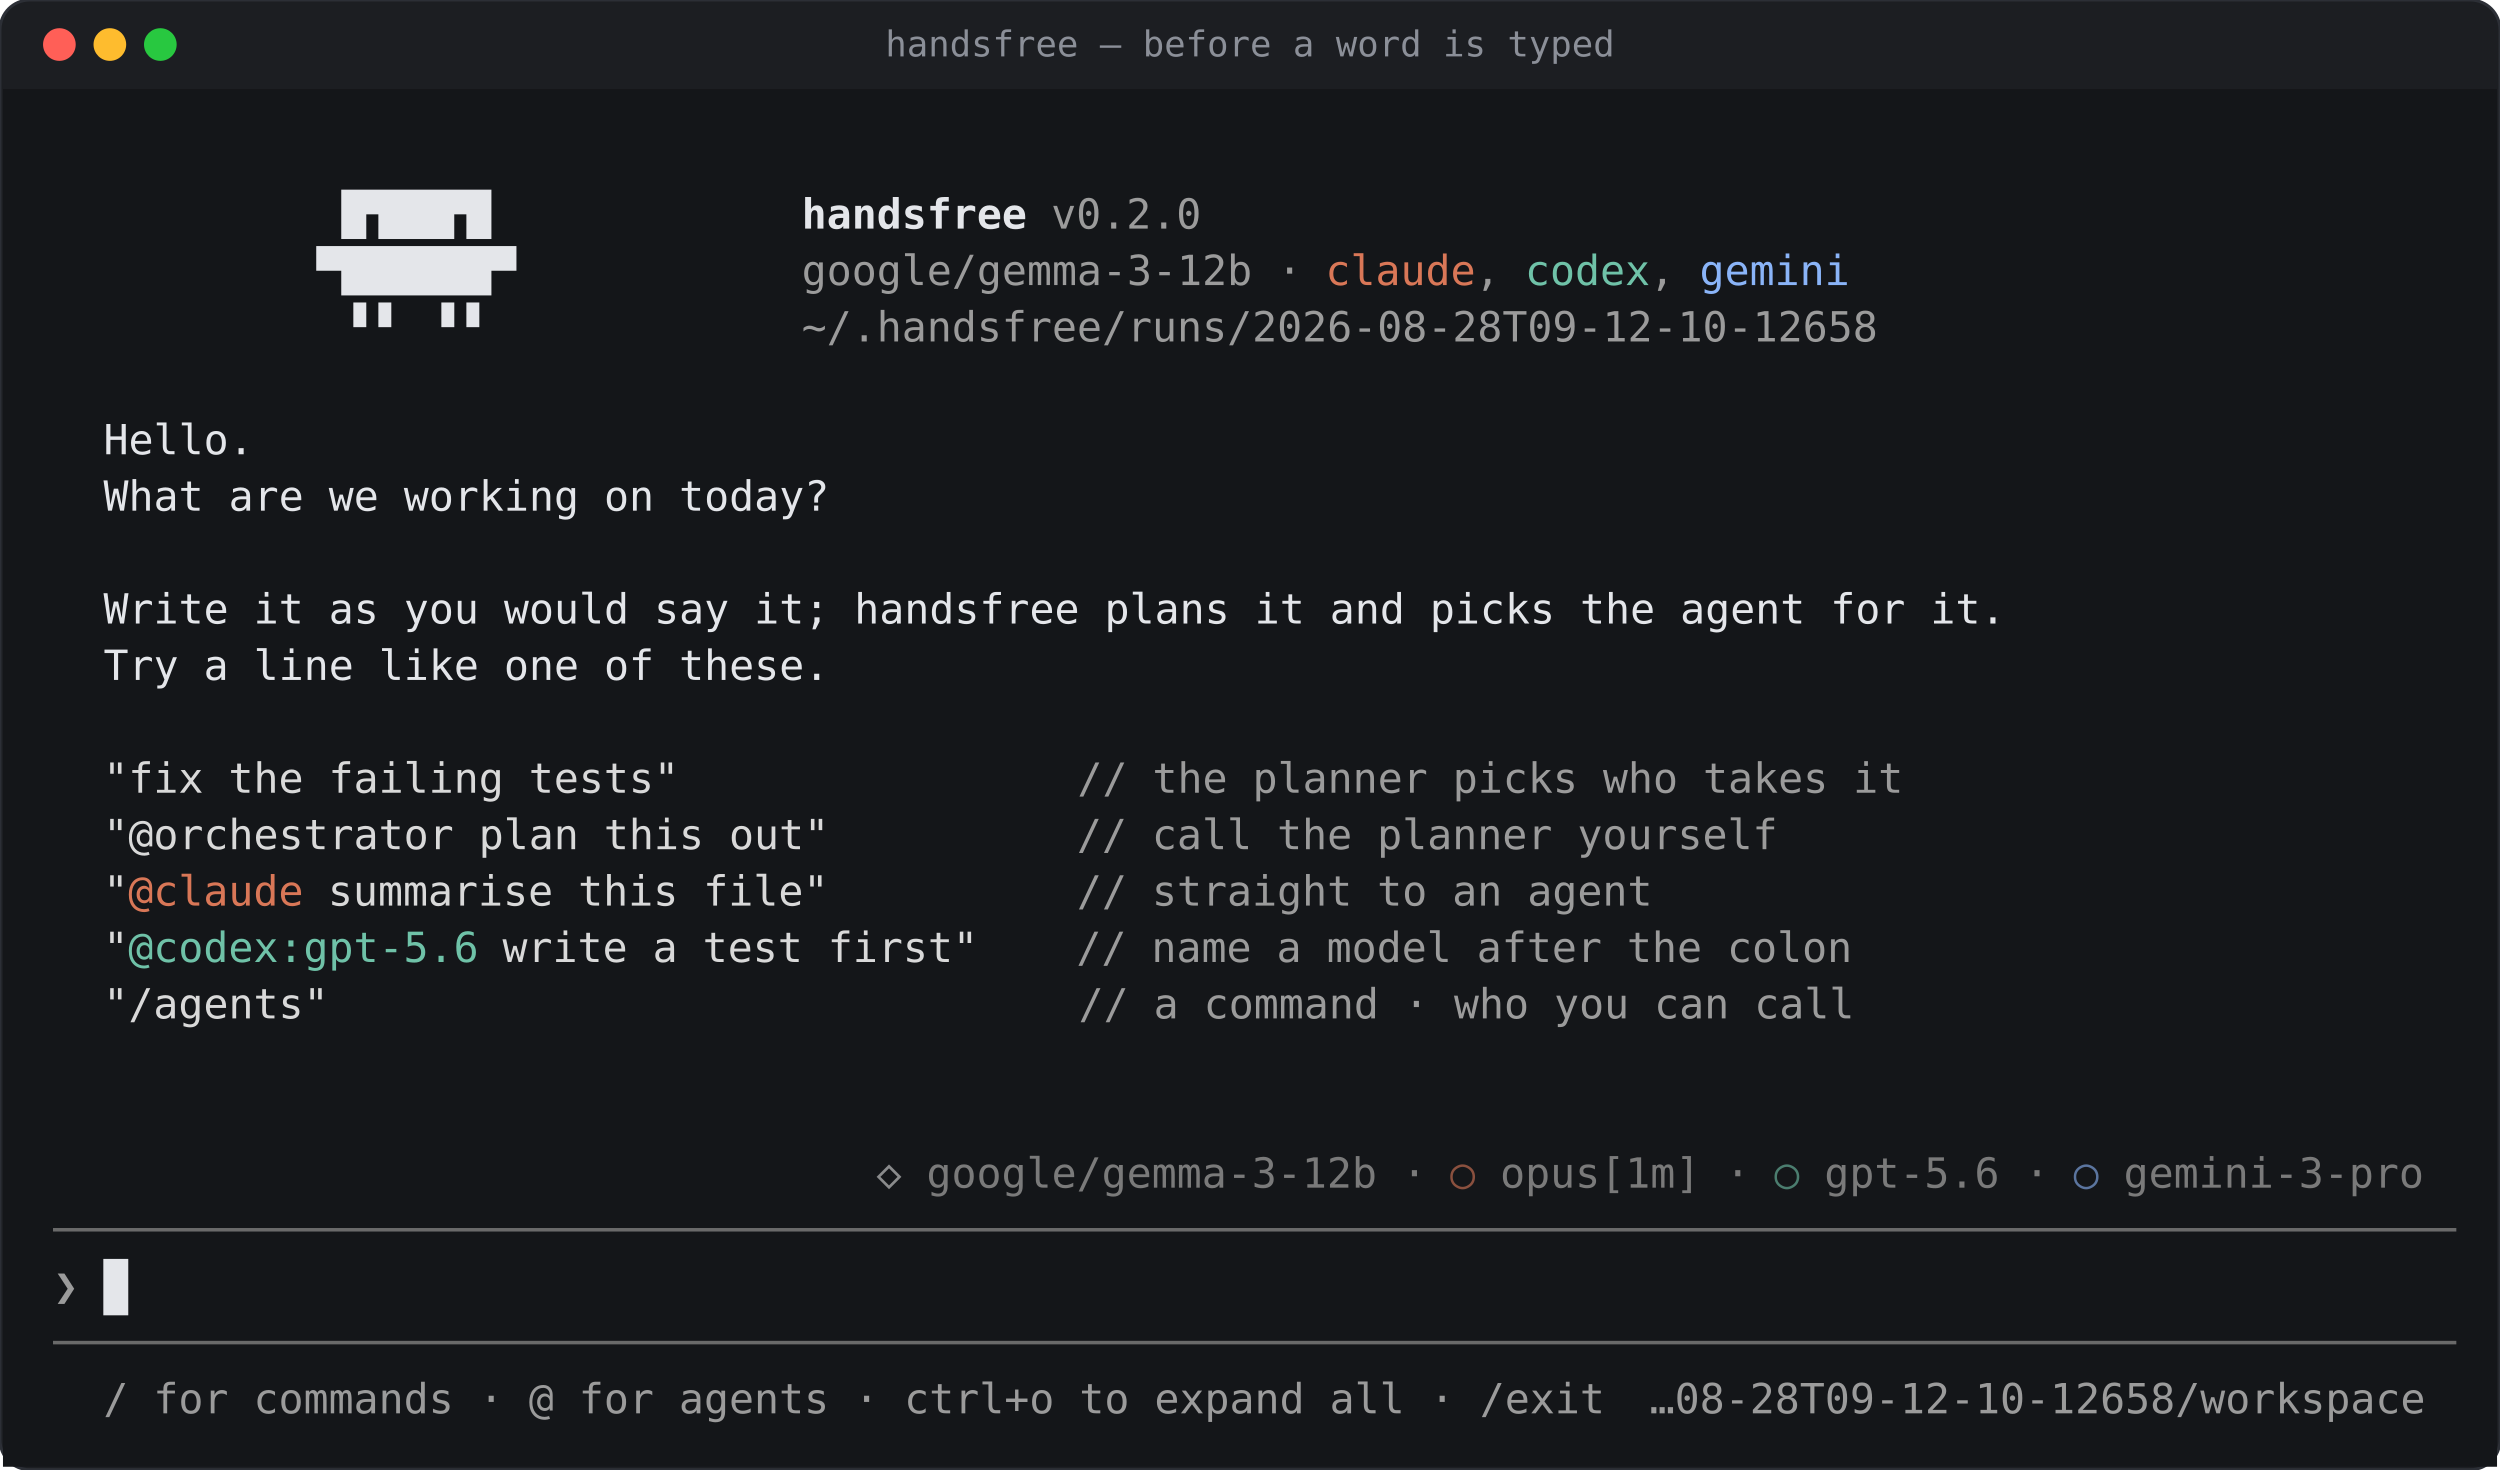
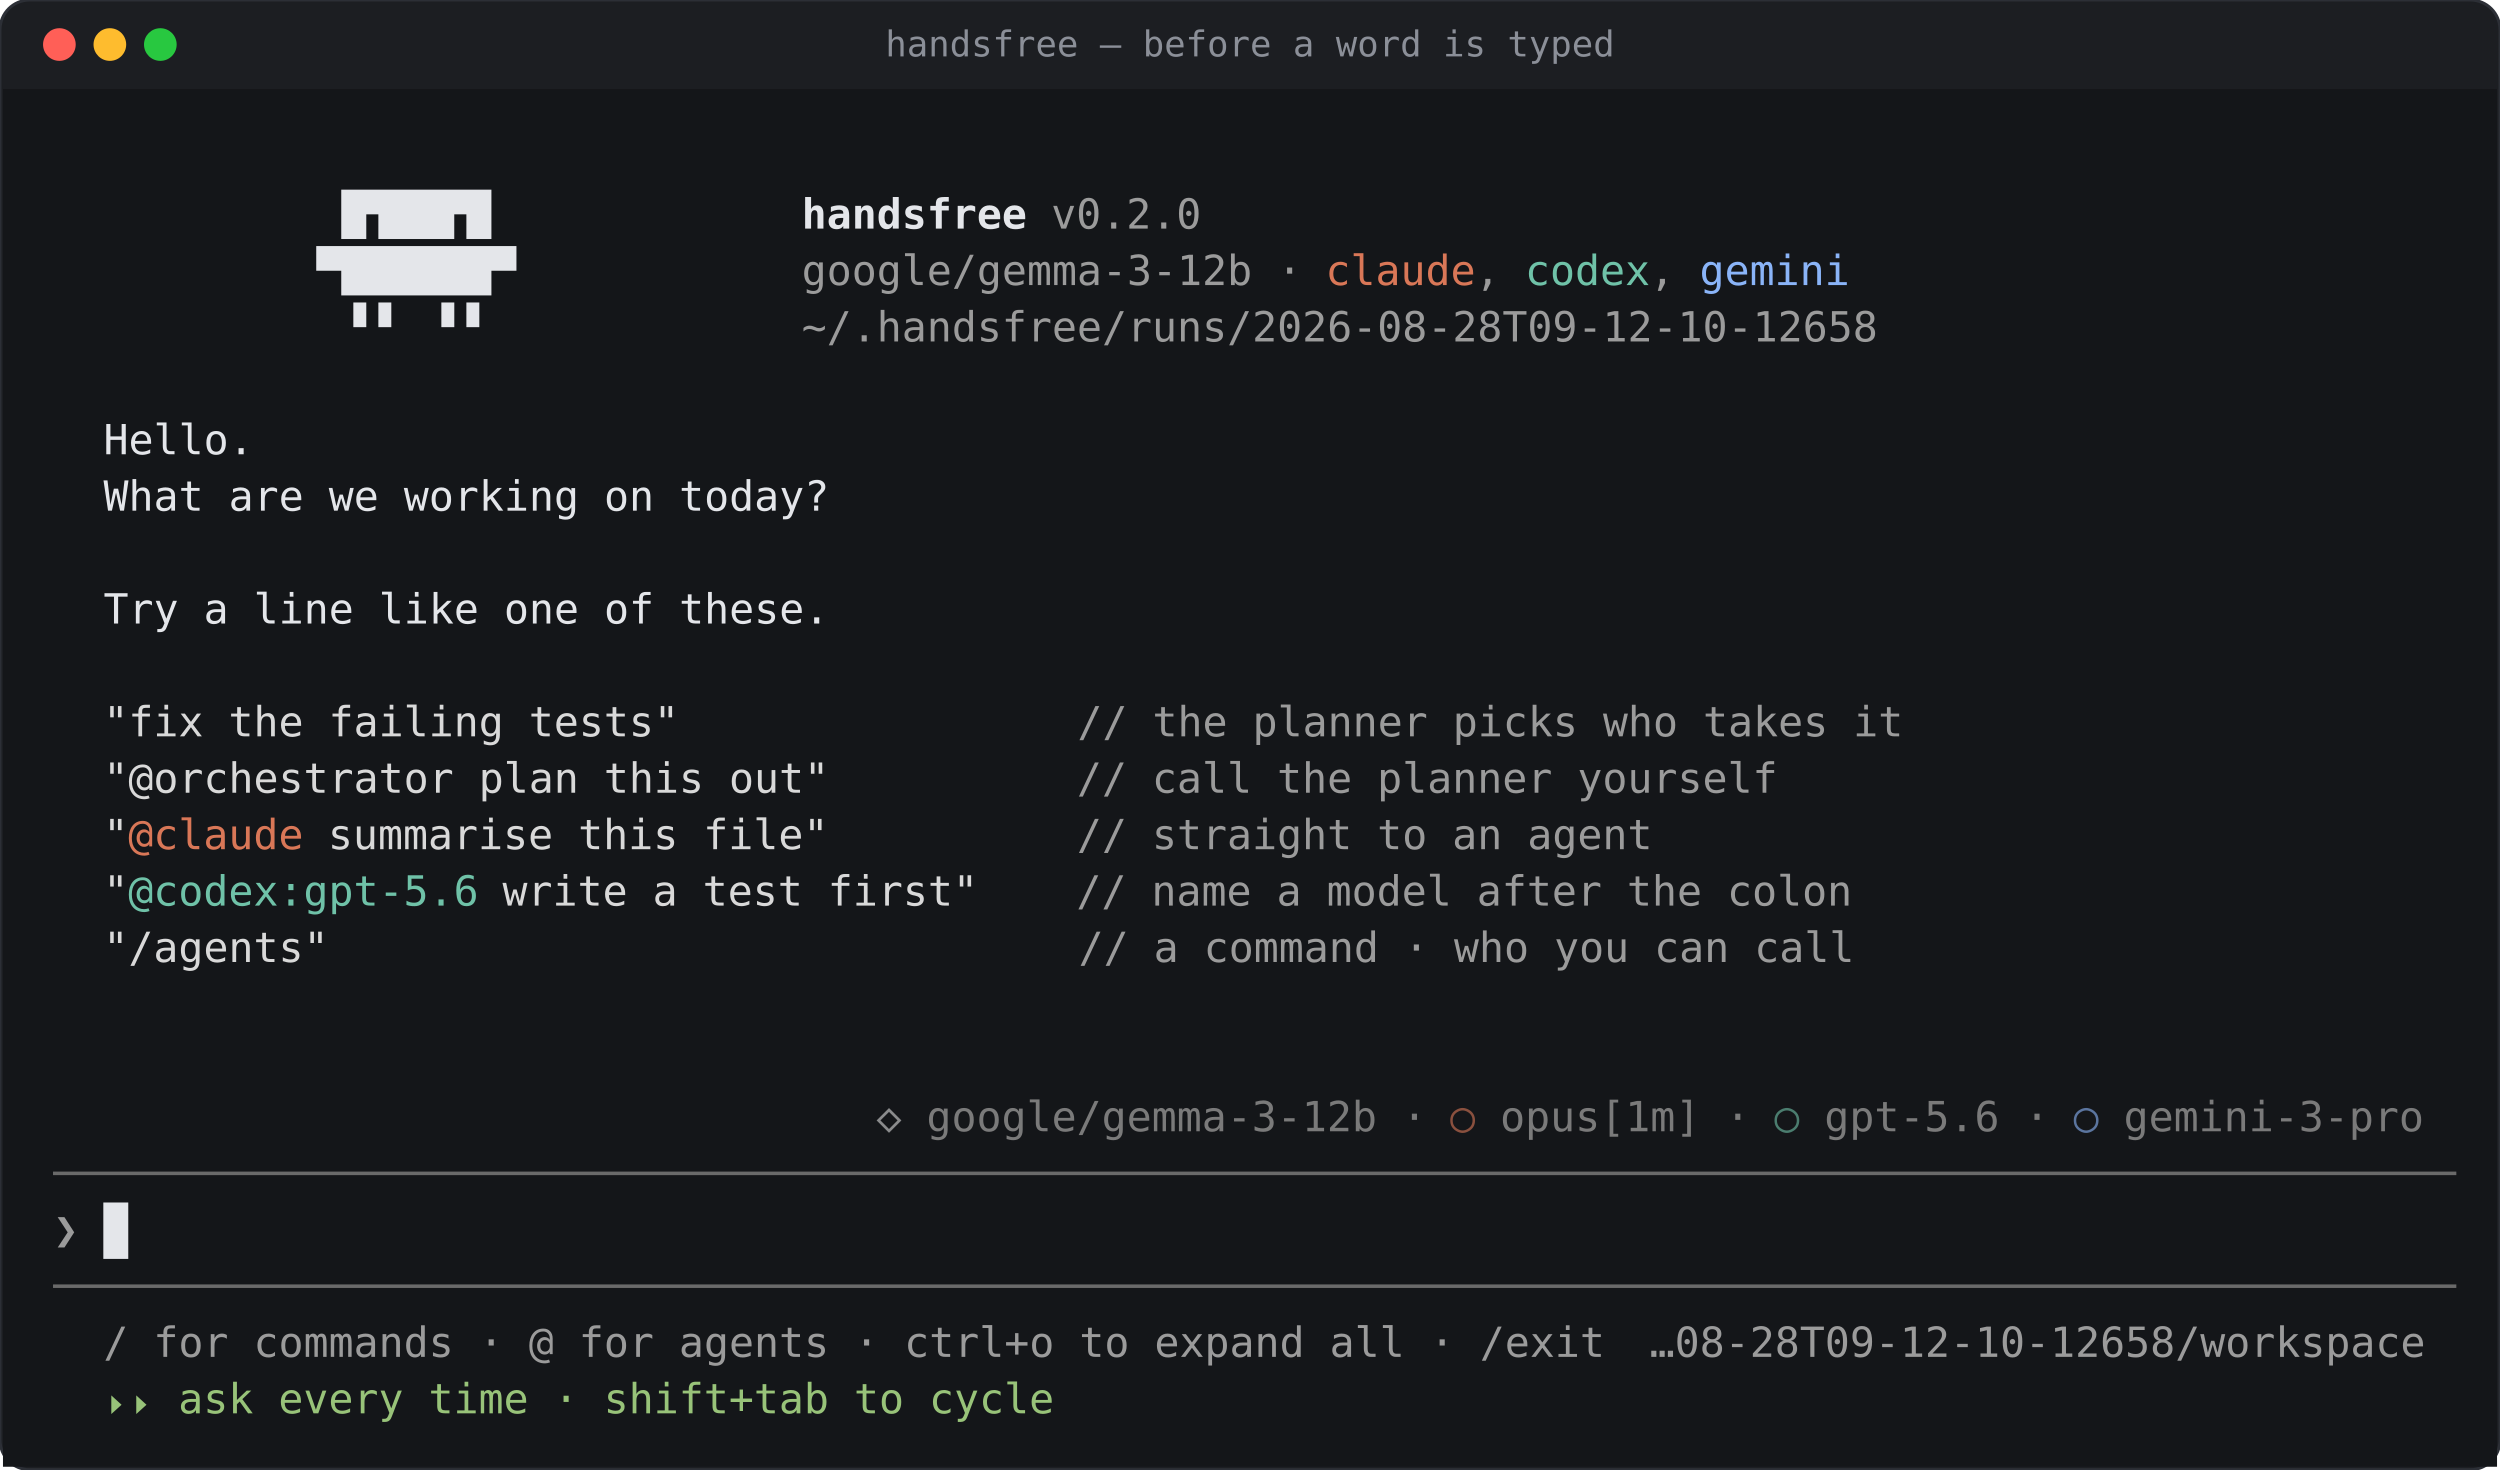
<svg xmlns="http://www.w3.org/2000/svg" width="842" height="495" viewBox="0 0 842 495" font-family="ui-monospace, SFMono-Regular, Menlo, Consolas, 'DejaVu Sans Mono', monospace" font-size="14">
  <rect width="842" height="495" rx="10" fill="#1c1e22" stroke="#2c2f36" />
  <rect x="1" y="30" width="840" height="464" fill="#141619" />
  <circle cx="20" cy="15" r="5.5" fill="#ff5f57" />
  <circle cx="37" cy="15" r="5.5" fill="#febc2e" />
  <circle cx="54" cy="15" r="5.5" fill="#28c840" />
  <text x="421" y="19" fill="#8b8f98" font-size="12" text-anchor="middle">handsfree — before a word is typed</text>
-   <rect x="34.8" y="424.0" width="8.4" height="19" fill="#e4e6ea" />
+   <rect x="34.8" y="405.0" width="8.4" height="19" fill="#e4e6ea" />
  <text x="18.0" y="77.0" fill="#e4e6ea" textLength="252.0" lengthAdjust="spacingAndGlyphs" xml:space="preserve">           ▐▛███▜▌            </text>
  <text x="270.0" y="77.0" fill="#e4e6ea" font-weight="600" textLength="75.6" lengthAdjust="spacingAndGlyphs" xml:space="preserve">handsfree</text>
  <text x="345.6" y="77.0" fill="rgb(155,155,155)" textLength="58.8" lengthAdjust="spacingAndGlyphs" xml:space="preserve"> v0.2.0</text>
  <text x="18.0" y="96.0" fill="#e4e6ea" textLength="252.0" lengthAdjust="spacingAndGlyphs" xml:space="preserve">          ▝▜█████▛▘           </text>
  <text x="270.0" y="96.0" fill="rgb(155,155,155)" textLength="176.4" lengthAdjust="spacingAndGlyphs" xml:space="preserve">google/gemma-3-12b · </text>
  <text x="446.4" y="96.0" fill="rgb(217,119,87)" textLength="50.4" lengthAdjust="spacingAndGlyphs" xml:space="preserve">claude</text>
  <text x="496.8" y="96.0" fill="rgb(155,155,155)" textLength="16.8" lengthAdjust="spacingAndGlyphs" xml:space="preserve">, </text>
  <text x="513.6" y="96.0" fill="rgb(111,194,168)" textLength="42.0" lengthAdjust="spacingAndGlyphs" xml:space="preserve">codex</text>
  <text x="555.6" y="96.0" fill="rgb(155,155,155)" textLength="16.8" lengthAdjust="spacingAndGlyphs" xml:space="preserve">, </text>
  <text x="572.4" y="96.0" fill="rgb(138,180,248)" textLength="50.4" lengthAdjust="spacingAndGlyphs" xml:space="preserve">gemini</text>
  <text x="18.0" y="115.0" fill="#e4e6ea" textLength="252.0" lengthAdjust="spacingAndGlyphs" xml:space="preserve">            ▘▘ ▝▝             </text>
  <text x="270.0" y="115.0" fill="rgb(155,155,155)" textLength="361.2" lengthAdjust="spacingAndGlyphs" xml:space="preserve">~/.handsfree/runs/2026-08-28T09-12-10-12658</text>
  <text x="18.0" y="153.0" fill="#e4e6ea" textLength="67.2" lengthAdjust="spacingAndGlyphs" xml:space="preserve">  Hello.</text>
  <text x="18.0" y="172.0" fill="#e4e6ea" textLength="260.4" lengthAdjust="spacingAndGlyphs" xml:space="preserve">  What are we working on today?</text>
-   <text x="18.0" y="210.0" fill="#e4e6ea" textLength="655.2" lengthAdjust="spacingAndGlyphs" xml:space="preserve">  Write it as you would say it; handsfree plans it and picks the agent for it.</text>
-   <text x="18.0" y="229.0" fill="#e4e6ea" textLength="260.4" lengthAdjust="spacingAndGlyphs" xml:space="preserve">  Try a line like one of these.</text>
-   <text x="34.8" y="267.0" fill="rgb(217,217,217)" textLength="193.2" lengthAdjust="spacingAndGlyphs" xml:space="preserve">"fix the failing tests"</text>
-   <text x="228.0" y="267.0" fill="rgb(155,155,155)" textLength="411.6" lengthAdjust="spacingAndGlyphs" xml:space="preserve">                // the planner picks who takes it</text>
-   <text x="34.8" y="286.0" fill="rgb(217,217,217)" textLength="243.6" lengthAdjust="spacingAndGlyphs" xml:space="preserve">"@orchestrator plan this out"</text>
-   <text x="278.4" y="286.0" fill="rgb(155,155,155)" textLength="319.2" lengthAdjust="spacingAndGlyphs" xml:space="preserve">          // call the planner yourself</text>
+   <text x="18.0" y="210.0" fill="#e4e6ea" textLength="260.4" lengthAdjust="spacingAndGlyphs" xml:space="preserve">  Try a line like one of these.</text>
+   <text x="34.8" y="248.0" fill="rgb(217,217,217)" textLength="193.2" lengthAdjust="spacingAndGlyphs" xml:space="preserve">"fix the failing tests"</text>
+   <text x="228.0" y="248.0" fill="rgb(155,155,155)" textLength="411.6" lengthAdjust="spacingAndGlyphs" xml:space="preserve">                // the planner picks who takes it</text>
+   <text x="34.8" y="267.0" fill="rgb(217,217,217)" textLength="243.6" lengthAdjust="spacingAndGlyphs" xml:space="preserve">"@orchestrator plan this out"</text>
+   <text x="278.4" y="267.0" fill="rgb(155,155,155)" textLength="319.2" lengthAdjust="spacingAndGlyphs" xml:space="preserve">          // call the planner yourself</text>
+   <text x="34.8" y="286.0" fill="rgb(217,217,217)" textLength="8.4" lengthAdjust="spacingAndGlyphs" xml:space="preserve">"</text>
+   <text x="43.2" y="286.0" fill="rgb(217,119,87)" textLength="58.8" lengthAdjust="spacingAndGlyphs" xml:space="preserve">@claude</text>
+   <text x="102.0" y="286.0" fill="rgb(217,217,217)" textLength="176.4" lengthAdjust="spacingAndGlyphs" xml:space="preserve"> summarise this file"</text>
+   <text x="278.4" y="286.0" fill="rgb(155,155,155)" textLength="277.2" lengthAdjust="spacingAndGlyphs" xml:space="preserve">          // straight to an agent</text>
  <text x="34.8" y="305.0" fill="rgb(217,217,217)" textLength="8.4" lengthAdjust="spacingAndGlyphs" xml:space="preserve">"</text>
-   <text x="43.2" y="305.0" fill="rgb(217,119,87)" textLength="58.8" lengthAdjust="spacingAndGlyphs" xml:space="preserve">@claude</text>
-   <text x="102.0" y="305.0" fill="rgb(217,217,217)" textLength="176.4" lengthAdjust="spacingAndGlyphs" xml:space="preserve"> summarise this file"</text>
-   <text x="278.4" y="305.0" fill="rgb(155,155,155)" textLength="277.2" lengthAdjust="spacingAndGlyphs" xml:space="preserve">          // straight to an agent</text>
-   <text x="34.8" y="324.0" fill="rgb(217,217,217)" textLength="8.4" lengthAdjust="spacingAndGlyphs" xml:space="preserve">"</text>
-   <text x="43.2" y="324.0" fill="rgb(111,194,168)" textLength="117.6" lengthAdjust="spacingAndGlyphs" xml:space="preserve">@codex:gpt-5.6</text>
-   <text x="160.8" y="324.0" fill="rgb(217,217,217)" textLength="168.0" lengthAdjust="spacingAndGlyphs" xml:space="preserve"> write a test first"</text>
-   <text x="328.8" y="324.0" fill="rgb(155,155,155)" textLength="294.0" lengthAdjust="spacingAndGlyphs" xml:space="preserve">    // name a model after the colon</text>
-   <text x="34.8" y="343.0" fill="rgb(217,217,217)" textLength="75.6" lengthAdjust="spacingAndGlyphs" xml:space="preserve">"/agents"</text>
-   <text x="110.4" y="343.0" fill="rgb(155,155,155)" textLength="512.4" lengthAdjust="spacingAndGlyphs" xml:space="preserve">                              // a command · who you can call</text>
-   <text x="295.2" y="400.0" fill="rgb(217,217,217)" opacity="0.6" textLength="8.4" lengthAdjust="spacingAndGlyphs" xml:space="preserve">◇</text>
-   <text x="303.6" y="400.0" fill="rgb(122,122,122)" textLength="184.8" lengthAdjust="spacingAndGlyphs" xml:space="preserve"> google/gemma-3-12b · </text>
-   <text x="488.4" y="400.0" fill="rgb(217,119,87)" opacity="0.6" textLength="8.4" lengthAdjust="spacingAndGlyphs" xml:space="preserve">○</text>
-   <text x="496.8" y="400.0" fill="rgb(122,122,122)" textLength="100.8" lengthAdjust="spacingAndGlyphs" xml:space="preserve"> opus[1m] · </text>
-   <text x="597.6" y="400.0" fill="rgb(111,194,168)" opacity="0.6" textLength="8.4" lengthAdjust="spacingAndGlyphs" xml:space="preserve">○</text>
-   <text x="606.0" y="400.0" fill="rgb(122,122,122)" textLength="92.4" lengthAdjust="spacingAndGlyphs" xml:space="preserve"> gpt-5.6 · </text>
-   <text x="698.4" y="400.0" fill="rgb(138,180,248)" opacity="0.6" textLength="8.4" lengthAdjust="spacingAndGlyphs" xml:space="preserve">○</text>
-   <text x="706.8" y="400.0" fill="rgb(122,122,122)" textLength="109.2" lengthAdjust="spacingAndGlyphs" xml:space="preserve"> gemini-3-pro</text>
-   <text x="18.0" y="419.0" fill="rgb(106,106,106)" textLength="806.4" lengthAdjust="spacingAndGlyphs" xml:space="preserve">────────────────────────────────────────────────────────────────────────────────────────────────</text>
-   <text x="18.0" y="438.0" fill="rgb(155,155,155)" textLength="16.8" lengthAdjust="spacingAndGlyphs" xml:space="preserve">❯ </text>
-   <text x="18.0" y="457.0" fill="rgb(106,106,106)" textLength="806.4" lengthAdjust="spacingAndGlyphs" xml:space="preserve">────────────────────────────────────────────────────────────────────────────────────────────────</text>
-   <text x="34.8" y="476.0" fill="rgb(155,155,155)" textLength="504.0" lengthAdjust="spacingAndGlyphs" xml:space="preserve">/ for commands · @ for agents · ctrl+o to expand all · /exit</text>
-   <text x="555.6" y="476.0" fill="rgb(155,155,155)" textLength="260.4" lengthAdjust="spacingAndGlyphs" xml:space="preserve">…08-28T09-12-10-12658/workspace</text>
+   <text x="43.2" y="305.0" fill="rgb(111,194,168)" textLength="117.6" lengthAdjust="spacingAndGlyphs" xml:space="preserve">@codex:gpt-5.6</text>
+   <text x="160.8" y="305.0" fill="rgb(217,217,217)" textLength="168.0" lengthAdjust="spacingAndGlyphs" xml:space="preserve"> write a test first"</text>
+   <text x="328.8" y="305.0" fill="rgb(155,155,155)" textLength="294.0" lengthAdjust="spacingAndGlyphs" xml:space="preserve">    // name a model after the colon</text>
+   <text x="34.8" y="324.0" fill="rgb(217,217,217)" textLength="75.6" lengthAdjust="spacingAndGlyphs" xml:space="preserve">"/agents"</text>
+   <text x="110.4" y="324.0" fill="rgb(155,155,155)" textLength="512.4" lengthAdjust="spacingAndGlyphs" xml:space="preserve">                              // a command · who you can call</text>
+   <text x="295.2" y="381.0" fill="rgb(217,217,217)" opacity="0.6" textLength="8.4" lengthAdjust="spacingAndGlyphs" xml:space="preserve">◇</text>
+   <text x="303.6" y="381.0" fill="rgb(122,122,122)" textLength="184.8" lengthAdjust="spacingAndGlyphs" xml:space="preserve"> google/gemma-3-12b · </text>
+   <text x="488.4" y="381.0" fill="rgb(217,119,87)" opacity="0.6" textLength="8.4" lengthAdjust="spacingAndGlyphs" xml:space="preserve">○</text>
+   <text x="496.8" y="381.0" fill="rgb(122,122,122)" textLength="100.8" lengthAdjust="spacingAndGlyphs" xml:space="preserve"> opus[1m] · </text>
+   <text x="597.6" y="381.0" fill="rgb(111,194,168)" opacity="0.6" textLength="8.4" lengthAdjust="spacingAndGlyphs" xml:space="preserve">○</text>
+   <text x="606.0" y="381.0" fill="rgb(122,122,122)" textLength="92.4" lengthAdjust="spacingAndGlyphs" xml:space="preserve"> gpt-5.6 · </text>
+   <text x="698.4" y="381.0" fill="rgb(138,180,248)" opacity="0.6" textLength="8.4" lengthAdjust="spacingAndGlyphs" xml:space="preserve">○</text>
+   <text x="706.8" y="381.0" fill="rgb(122,122,122)" textLength="109.2" lengthAdjust="spacingAndGlyphs" xml:space="preserve"> gemini-3-pro</text>
+   <text x="18.0" y="400.0" fill="rgb(106,106,106)" textLength="806.4" lengthAdjust="spacingAndGlyphs" xml:space="preserve">────────────────────────────────────────────────────────────────────────────────────────────────</text>
+   <text x="18.0" y="419.0" fill="rgb(155,155,155)" textLength="16.8" lengthAdjust="spacingAndGlyphs" xml:space="preserve">❯ </text>
+   <text x="18.0" y="438.0" fill="rgb(106,106,106)" textLength="806.4" lengthAdjust="spacingAndGlyphs" xml:space="preserve">────────────────────────────────────────────────────────────────────────────────────────────────</text>
+   <text x="34.8" y="457.0" fill="rgb(155,155,155)" textLength="504.0" lengthAdjust="spacingAndGlyphs" xml:space="preserve">/ for commands · @ for agents · ctrl+o to expand all · /exit</text>
+   <text x="555.6" y="457.0" fill="rgb(155,155,155)" textLength="260.4" lengthAdjust="spacingAndGlyphs" xml:space="preserve">…08-28T09-12-10-12658/workspace</text>
+   <text x="34.8" y="476.0" fill="#98c379" textLength="319.2" lengthAdjust="spacingAndGlyphs" xml:space="preserve">⏵⏵ ask every time · shift+tab to cycle</text>
</svg>
